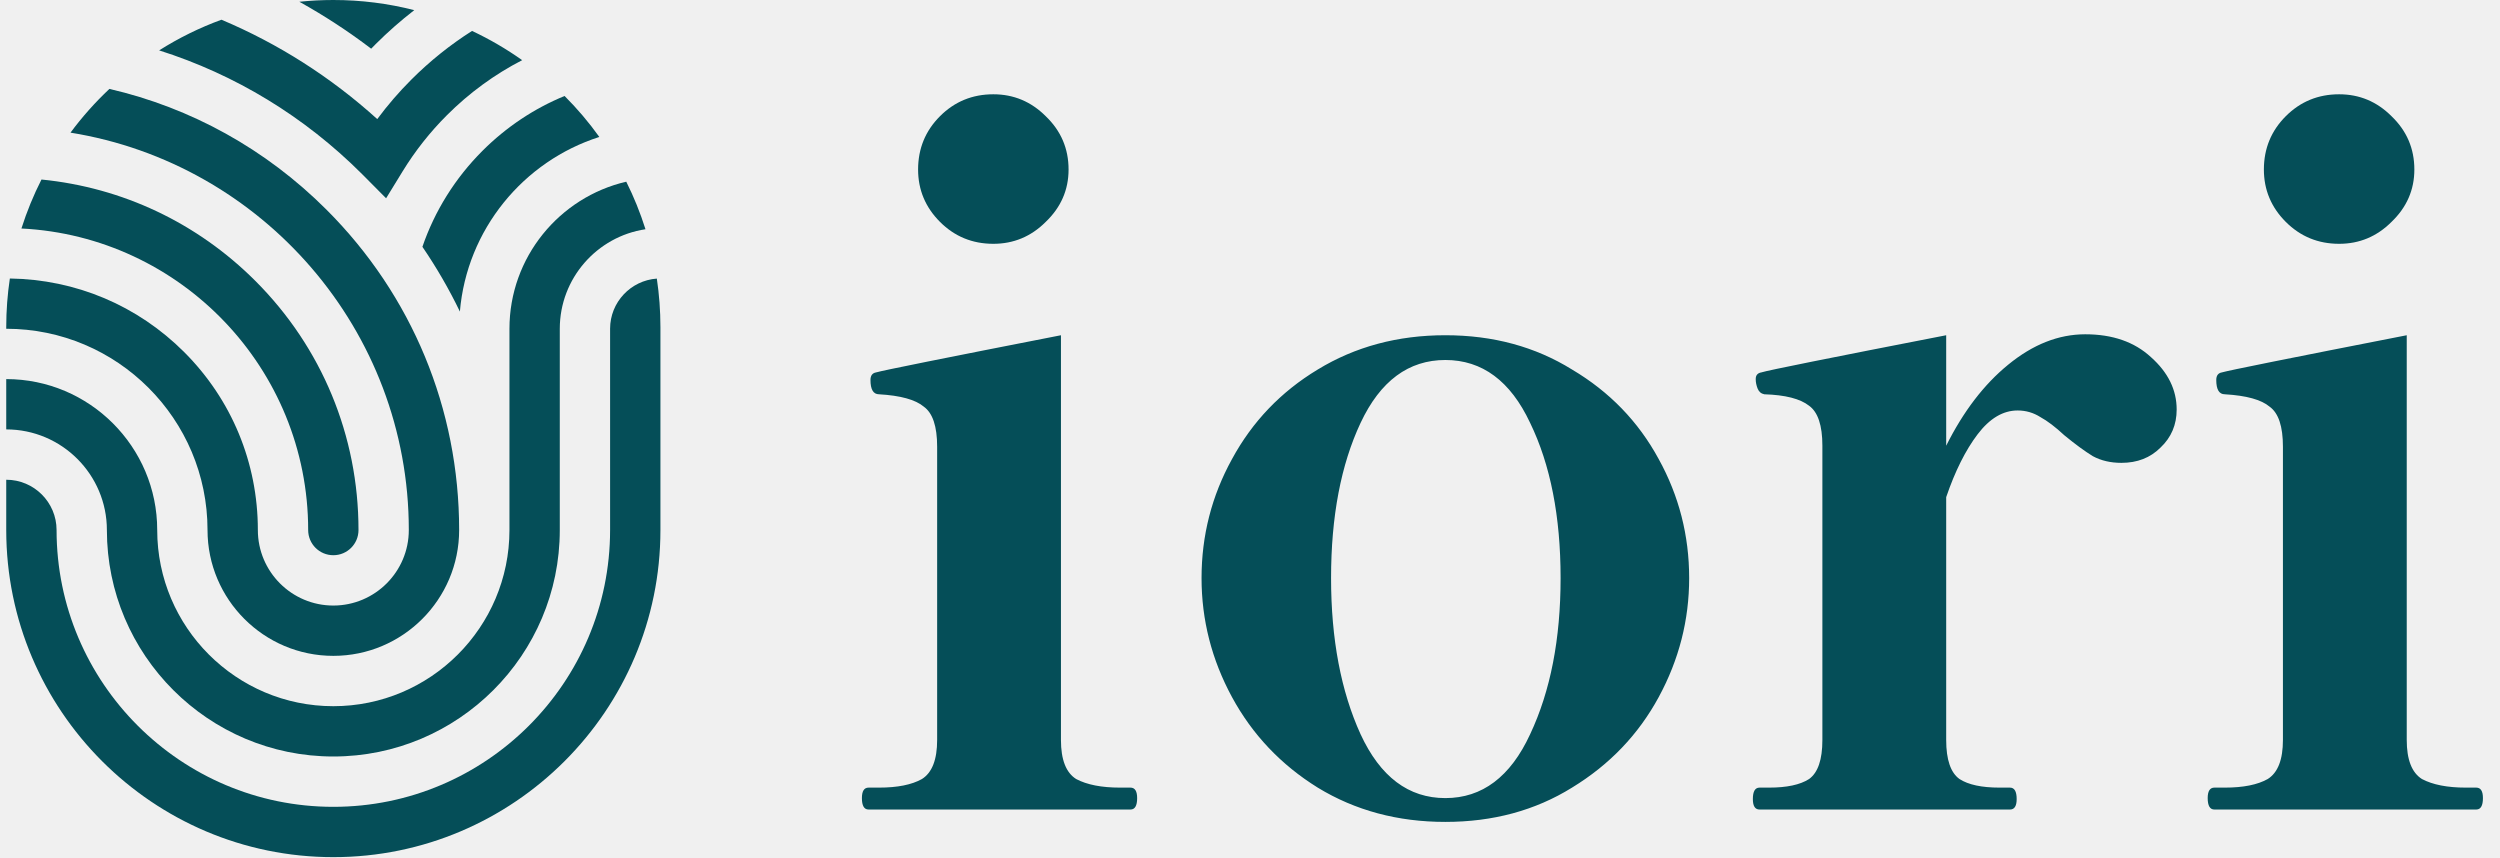
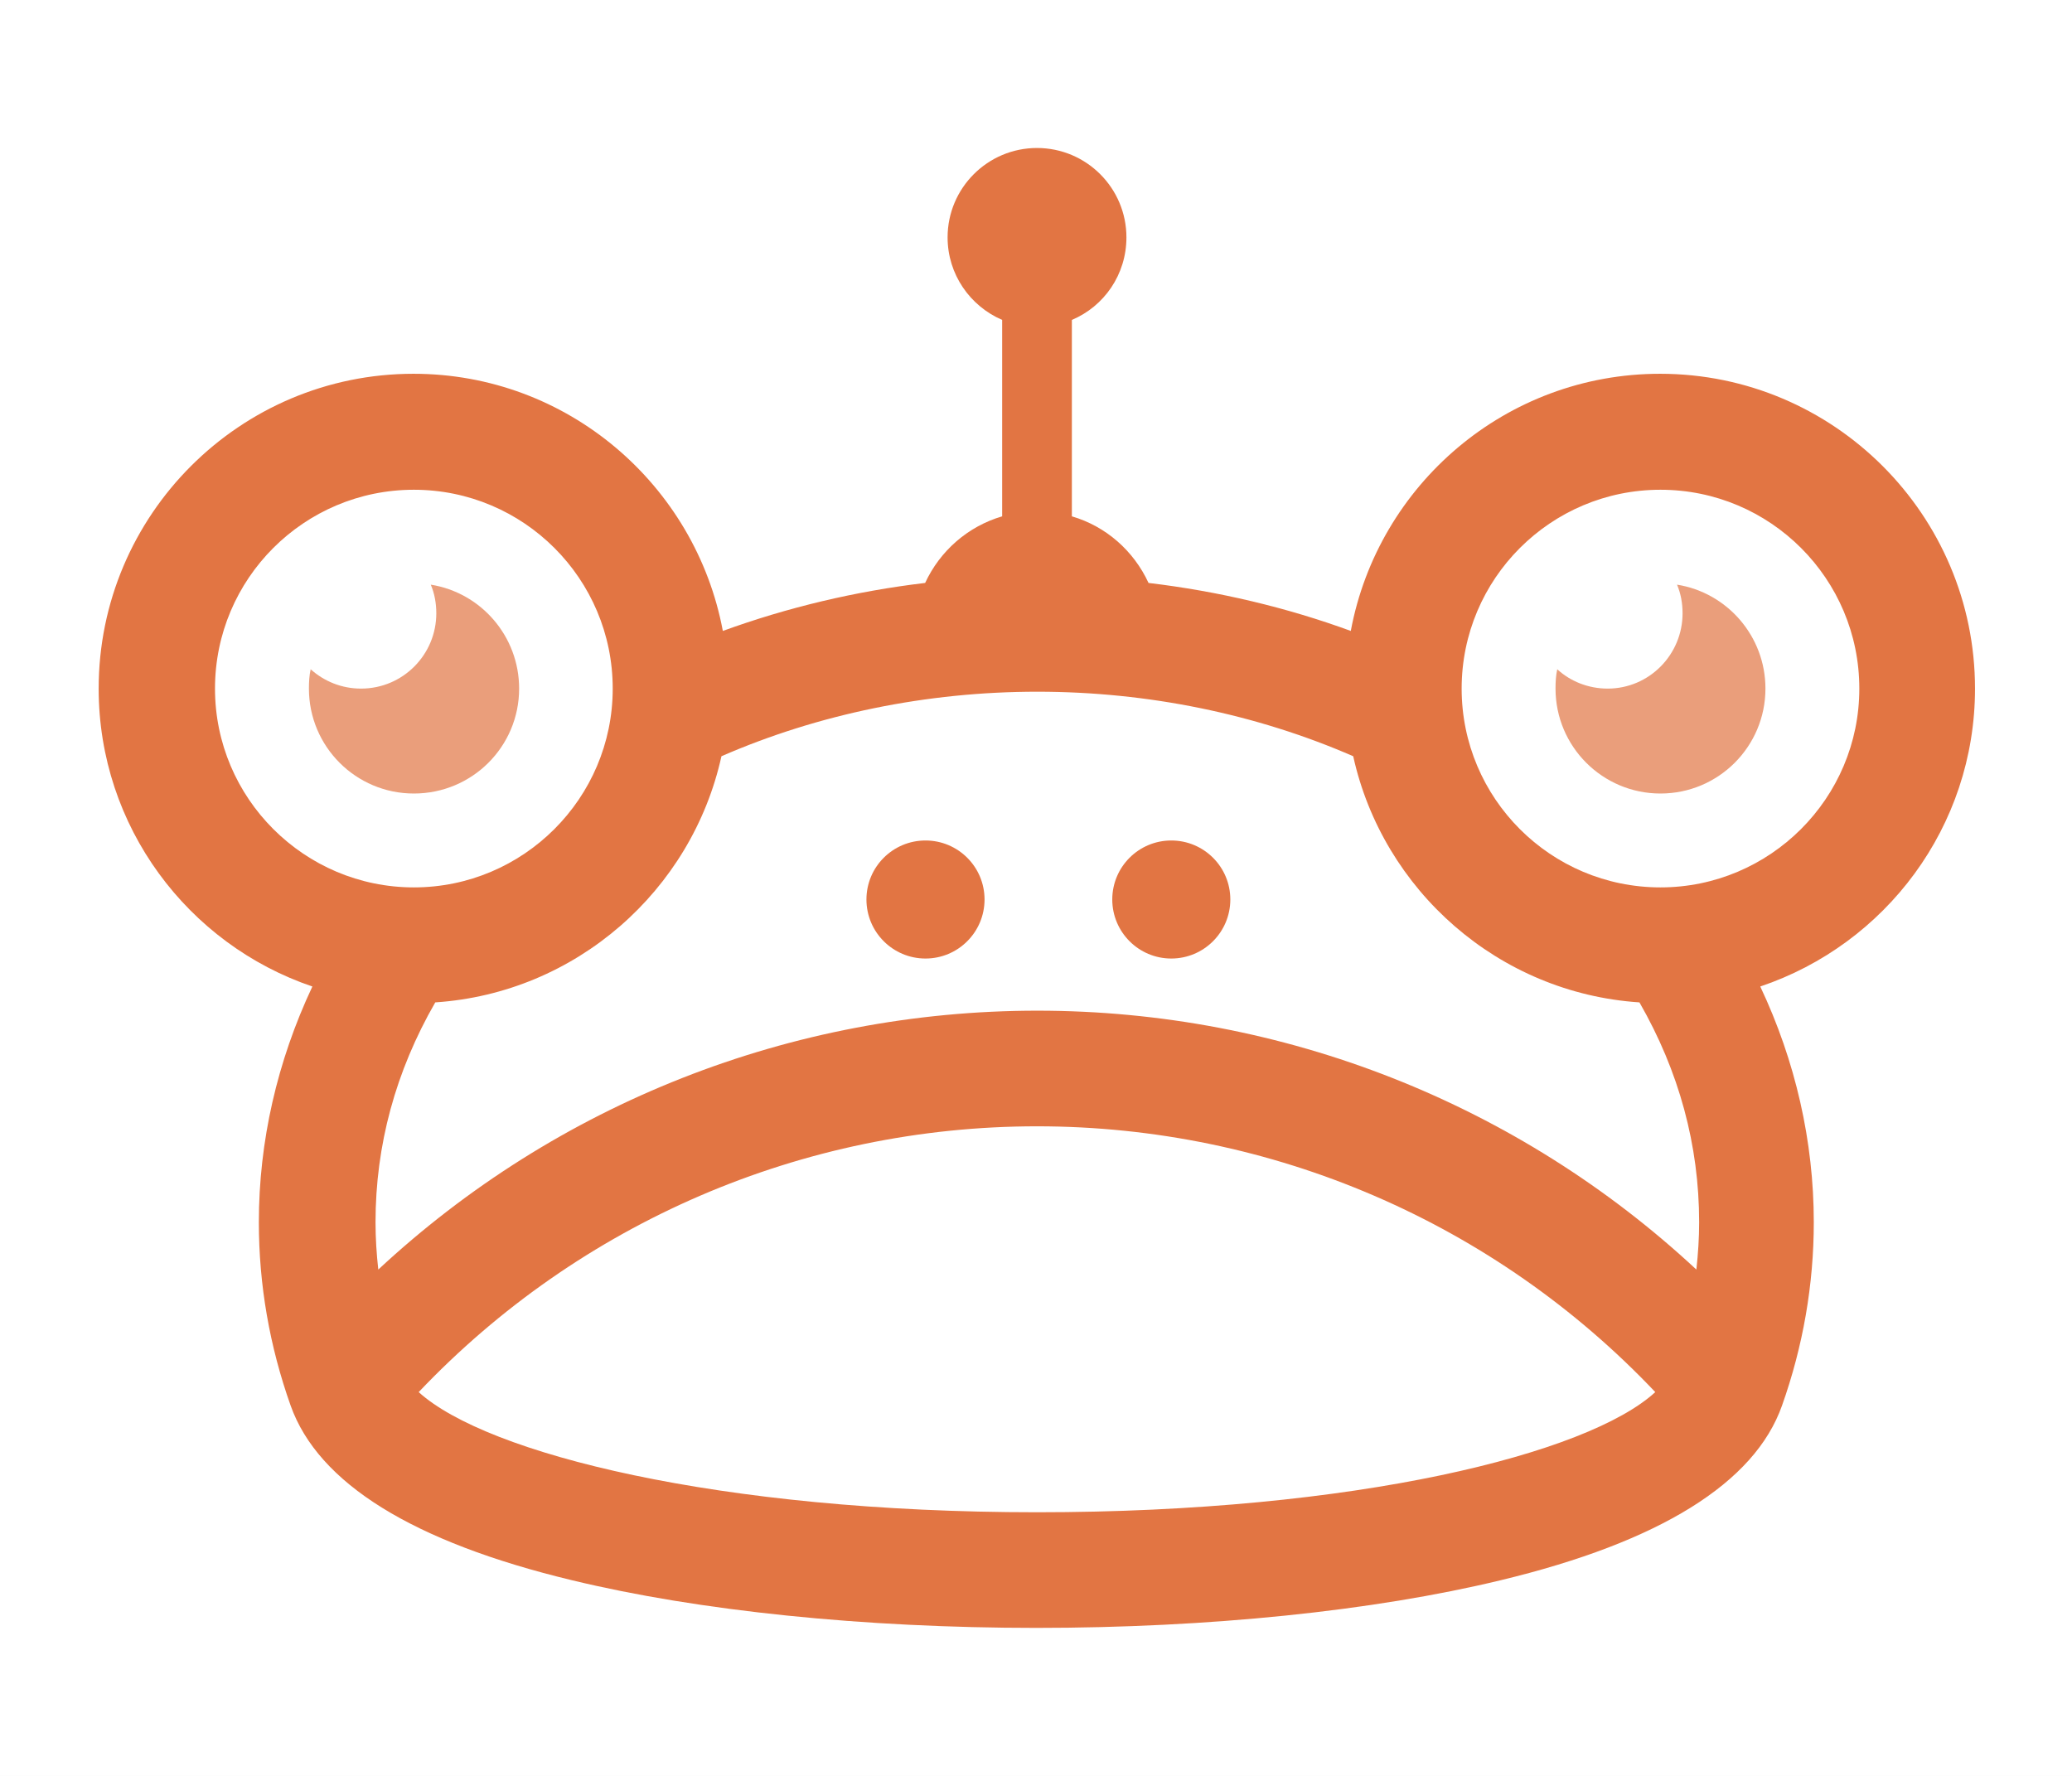
- <svg xmlns="http://www.w3.org/2000/svg" width="105" height="36" viewBox="0 0 105 36" fill="none">
-   <g clip-path="url(#clip0_349_21486)">
-     <g clip-path="url(#clip1_349_21486)">
-       <path d="M19.315 13.086C18.861 12.144 18.335 11.235 17.741 10.366C18.256 8.864 19.11 7.489 20.264 6.334C21.267 5.331 22.438 4.555 23.712 4.031C24.244 4.563 24.733 5.139 25.172 5.752C21.982 6.771 19.608 9.637 19.315 13.086Z" fill="#054E58" />
-       <path d="M23.511 13.808V22.262C23.511 27.507 19.244 31.773 14 31.773C8.756 31.773 4.489 27.506 4.489 22.262C4.489 19.931 2.593 18.035 0.262 18.035V15.922C3.758 15.922 6.603 18.766 6.603 22.262C6.603 26.341 9.921 29.66 14 29.66C18.079 29.66 21.397 26.341 21.397 22.262V13.808C21.397 10.805 23.496 8.283 26.303 7.631C26.622 8.271 26.893 8.938 27.11 9.628C25.076 9.933 23.511 11.691 23.511 13.808Z" fill="#054E58" />
-       <path d="M18.769 4.84C18.061 5.548 17.439 6.336 16.919 7.182L16.216 8.328L15.21 7.315C12.783 4.887 9.867 3.125 6.684 2.116C7.502 1.599 8.378 1.165 9.301 0.828C11.679 1.83 13.889 3.232 15.845 5.002C16.279 4.417 16.757 3.863 17.275 3.345C18.058 2.562 18.913 1.878 19.826 1.299C20.566 1.647 21.27 2.058 21.931 2.527C20.779 3.121 19.712 3.897 18.769 4.84Z" fill="#054E58" />
-       <path d="M14 36C6.425 36 0.262 29.837 0.262 22.262V20.149C1.428 20.149 2.376 21.097 2.376 22.262C2.376 28.672 7.59 33.887 14 33.887C20.41 33.887 25.624 28.672 25.624 22.262V13.808C25.624 12.694 26.491 11.779 27.587 11.701C27.686 12.366 27.738 13.046 27.738 13.738V22.262C27.738 29.837 21.575 36 14 36Z" fill="#054E58" />
-       <path d="M14 27.546C11.086 27.546 8.716 25.176 8.716 22.262C8.716 17.601 4.924 13.808 0.262 13.808V13.738C0.262 13.044 0.314 12.363 0.414 11.697C3.182 11.735 5.777 12.829 7.736 14.788C9.731 16.783 10.83 19.438 10.83 22.262C10.83 24.011 12.252 25.433 14 25.433C15.748 25.433 17.17 24.01 17.17 22.262C17.17 13.858 11.006 6.867 2.961 5.571C3.45 4.911 3.998 4.296 4.595 3.734C8.023 4.527 11.168 6.262 13.715 8.809C17.306 12.4 19.284 17.178 19.284 22.262C19.284 25.176 16.913 27.546 14 27.546Z" fill="#054E58" />
-       <path d="M15.78 1.851C15.716 1.915 15.652 1.98 15.589 2.045C14.63 1.315 13.622 0.657 12.573 0.074C13.042 0.025 13.518 0 14 0C15.173 0 16.312 0.148 17.399 0.426C16.832 0.866 16.29 1.341 15.78 1.851Z" fill="#054E58" />
-       <path d="M14 23.319C13.416 23.319 12.943 22.846 12.943 22.262C12.943 15.484 7.597 9.931 0.9 9.597C1.126 8.885 1.408 8.198 1.742 7.54C5.137 7.875 8.284 9.357 10.726 11.799C13.519 14.592 15.057 18.308 15.057 22.262C15.057 22.846 14.584 23.319 14 23.319Z" fill="#054E58" />
-     </g>
-     <path d="M41.72 10.24C40.84 10.24 40.093 9.933 39.48 9.32C38.867 8.707 38.56 7.973 38.56 7.12C38.56 6.24 38.867 5.493 39.48 4.88C40.093 4.267 40.84 3.96 41.72 3.96C42.573 3.96 43.307 4.267 43.92 4.88C44.56 5.493 44.88 6.24 44.88 7.12C44.88 7.973 44.56 8.707 43.92 9.32C43.307 9.933 42.573 10.24 41.72 10.24ZM36.48 34C36.293 34 36.2 33.84 36.2 33.52C36.2 33.227 36.293 33.08 36.48 33.08H36.92C37.693 33.08 38.293 32.96 38.72 32.72C39.147 32.453 39.36 31.907 39.36 31.08V18.76C39.36 17.907 39.173 17.347 38.8 17.08C38.453 16.787 37.827 16.613 36.92 16.56C36.68 16.56 36.56 16.36 36.56 15.96C36.56 15.773 36.64 15.667 36.8 15.64C37.067 15.56 39.653 15.04 44.56 14.08V31.08C44.56 31.907 44.773 32.453 45.2 32.72C45.653 32.96 46.267 33.08 47.04 33.08H47.48C47.667 33.08 47.76 33.227 47.76 33.52C47.76 33.84 47.667 34 47.48 34H36.48ZM60.705 34.52C58.705 34.52 56.919 34.04 55.345 33.08C53.799 32.12 52.599 30.853 51.745 29.28C50.892 27.707 50.465 26.04 50.465 24.28C50.465 22.493 50.892 20.827 51.745 19.28C52.599 17.707 53.799 16.453 55.345 15.52C56.919 14.56 58.705 14.08 60.705 14.08C62.705 14.08 64.479 14.56 66.025 15.52C67.599 16.453 68.812 17.707 69.665 19.28C70.519 20.827 70.945 22.493 70.945 24.28C70.945 26.04 70.519 27.707 69.665 29.28C68.812 30.853 67.599 32.12 66.025 33.08C64.479 34.04 62.705 34.52 60.705 34.52ZM60.705 33.52C62.252 33.52 63.439 32.627 64.265 30.84C65.119 29.027 65.545 26.84 65.545 24.28C65.545 21.693 65.119 19.52 64.265 17.76C63.439 16 62.252 15.12 60.705 15.12C59.159 15.12 57.972 16 57.145 17.76C56.319 19.52 55.905 21.693 55.905 24.28C55.905 26.84 56.319 29.027 57.145 30.84C57.972 32.627 59.159 33.52 60.705 33.52ZM87.58 14.04C88.727 14.04 89.647 14.36 90.34 15C91.06 15.64 91.42 16.373 91.42 17.2C91.42 17.84 91.193 18.373 90.74 18.8C90.313 19.227 89.767 19.44 89.1 19.44C88.647 19.44 88.247 19.347 87.9 19.16C87.553 18.947 87.153 18.653 86.7 18.28C86.327 17.933 85.993 17.68 85.7 17.52C85.407 17.333 85.087 17.24 84.74 17.24C84.127 17.24 83.567 17.573 83.06 18.24C82.553 18.907 82.113 19.787 81.74 20.88V31.08C81.74 31.907 81.927 32.453 82.3 32.72C82.673 32.96 83.233 33.08 83.98 33.08H84.42C84.607 33.08 84.7 33.24 84.7 33.56C84.7 33.853 84.607 34 84.42 34H73.9C73.713 34 73.62 33.853 73.62 33.56C73.62 33.24 73.713 33.08 73.9 33.08H74.3C75.047 33.08 75.607 32.96 75.98 32.72C76.353 32.453 76.54 31.907 76.54 31.08V18.72C76.54 17.867 76.353 17.307 75.98 17.04C75.607 16.747 74.98 16.587 74.1 16.56C73.967 16.533 73.873 16.453 73.82 16.32C73.767 16.187 73.74 16.053 73.74 15.92C73.74 15.76 73.82 15.667 73.98 15.64C74.22 15.56 76.807 15.04 81.74 14.08V18.72C82.46 17.28 83.327 16.147 84.34 15.32C85.38 14.467 86.46 14.04 87.58 14.04ZM98.243 10.24C97.363 10.24 96.617 9.933 96.003 9.32C95.39 8.707 95.083 7.973 95.083 7.12C95.083 6.24 95.39 5.493 96.003 4.88C96.617 4.267 97.363 3.96 98.243 3.96C99.097 3.96 99.83 4.267 100.443 4.88C101.083 5.493 101.403 6.24 101.403 7.12C101.403 7.973 101.083 8.707 100.443 9.32C99.83 9.933 99.097 10.24 98.243 10.24ZM93.003 34C92.817 34 92.723 33.84 92.723 33.52C92.723 33.227 92.817 33.08 93.003 33.08H93.443C94.217 33.08 94.817 32.96 95.243 32.72C95.67 32.453 95.883 31.907 95.883 31.08V18.76C95.883 17.907 95.697 17.347 95.323 17.08C94.977 16.787 94.35 16.613 93.443 16.56C93.203 16.56 93.083 16.36 93.083 15.96C93.083 15.773 93.163 15.667 93.323 15.64C93.59 15.56 96.177 15.04 101.083 14.08V31.08C101.083 31.907 101.297 32.453 101.723 32.72C102.177 32.96 102.79 33.08 103.563 33.08H104.003C104.19 33.08 104.283 33.227 104.283 33.52C104.283 33.84 104.19 34 104.003 34H93.003Z" fill="#054E58" />
-   </g>
-   <defs>
-     <clipPath id="clip0_349_21486">
-       <rect width="105" height="36" fill="white" />
-     </clipPath>
-     <clipPath id="clip1_349_21486">
-       <rect width="28" height="36" fill="white" transform="matrix(1 0 0 -1 0 36.0001)" />
-     </clipPath>
-   </defs>
+ <svg xmlns="http://www.w3.org/2000/svg" width="42" height="36" viewBox="0 0 42 36" fill="none">
+   <rect width="42" height="36" fill="white" />
+   <path d="M10.523 13.959C10.523 12.895 9.747 12.013 8.732 11.852C8.809 12.034 8.844 12.23 8.844 12.433C8.844 13.273 8.165 13.959 7.318 13.959C6.927 13.959 6.57 13.812 6.297 13.567C6.269 13.693 6.262 13.826 6.262 13.959C6.262 15.134 7.213 16.086 8.389 16.086C9.572 16.086 10.523 15.134 10.523 13.959Z" fill="#E27543" fill-opacity="0.7" />
+   <path d="M33.994 11.852C34.071 12.034 34.106 12.23 34.106 12.433C34.106 13.273 33.428 13.959 32.588 13.959C32.196 13.959 31.832 13.812 31.566 13.567C31.538 13.693 31.531 13.826 31.531 13.959C31.531 15.134 32.483 16.086 33.658 16.086C34.834 16.086 35.786 15.134 35.786 13.959C35.786 12.895 35.009 12.013 33.994 11.852Z" fill="#E27543" fill-opacity="0.7" />
+   <path d="M40.034 13.959C40.034 10.439 37.171 7.577 33.651 7.577C30.53 7.577 27.934 9.823 27.381 12.79C26.08 12.314 24.694 11.985 23.281 11.817C22.98 11.166 22.42 10.67 21.727 10.467V6.485C22.378 6.212 22.833 5.568 22.833 4.812C22.833 3.812 22.021 3 21.02 3C20.02 3 19.208 3.812 19.208 4.812C19.208 5.561 19.663 6.205 20.314 6.485V10.467C19.621 10.67 19.054 11.166 18.753 11.817C17.339 11.985 15.961 12.314 14.652 12.79C14.099 9.83 11.503 7.577 8.382 7.577C4.862 7.577 2 10.439 2 13.959C2 16.758 3.812 19.144 6.332 19.998C5.618 21.516 5.247 23.14 5.247 24.777C5.247 26.044 5.464 27.29 5.891 28.493C6.451 30.068 8.368 31.258 11.594 32.034C14.169 32.657 17.514 33 21.006 33C24.498 33 27.843 32.657 30.419 32.034C33.645 31.258 35.569 30.061 36.122 28.493C36.549 27.29 36.766 26.037 36.766 24.777C36.766 23.14 36.395 21.509 35.681 19.998C38.221 19.144 40.034 16.758 40.034 13.959ZM14.624 15.33C16.584 14.477 18.781 14.022 21.027 14.022C23.274 14.022 25.471 14.477 27.43 15.33C28.032 18.052 30.377 20.131 33.232 20.32C34.036 21.719 34.442 23.217 34.442 24.777C34.442 25.099 34.421 25.414 34.386 25.736C30.775 22.377 26.017 20.488 21.027 20.488C16.038 20.488 11.279 22.377 7.668 25.736C7.633 25.421 7.612 25.099 7.612 24.777C7.612 23.217 8.018 21.719 8.823 20.32C11.671 20.131 14.022 18.059 14.624 15.33ZM4.358 13.959C4.358 11.733 6.164 9.928 8.389 9.928C10.614 9.928 12.42 11.733 12.42 13.959C12.42 16.184 10.607 17.989 8.389 17.989C6.171 17.989 4.358 16.184 4.358 13.959ZM21.02 30.656C14.568 30.656 9.859 29.466 8.487 28.22C11.748 24.785 16.269 22.832 21.02 22.832C25.779 22.832 30.299 24.785 33.553 28.22C32.189 29.473 27.479 30.656 21.02 30.656ZM33.658 17.989C31.433 17.989 29.628 16.184 29.628 13.959C29.628 11.733 31.433 9.928 33.658 9.928C35.884 9.928 37.689 11.733 37.689 13.959C37.689 16.184 35.877 17.989 33.658 17.989Z" fill="#E27543" />
+   <path d="M18.76 19.431C19.421 19.431 19.957 18.895 19.957 18.234C19.957 17.573 19.421 17.038 18.76 17.038C18.099 17.038 17.563 17.573 17.563 18.234C17.563 18.895 18.099 19.431 18.76 19.431Z" fill="#E27543" />
+   <path d="M23.742 19.431C24.403 19.431 24.939 18.895 24.939 18.234C24.939 17.573 24.403 17.038 23.742 17.038C23.082 17.038 22.546 17.573 22.546 18.234C22.546 18.895 23.082 19.431 23.742 19.431Z" fill="#E27543" />
</svg>
